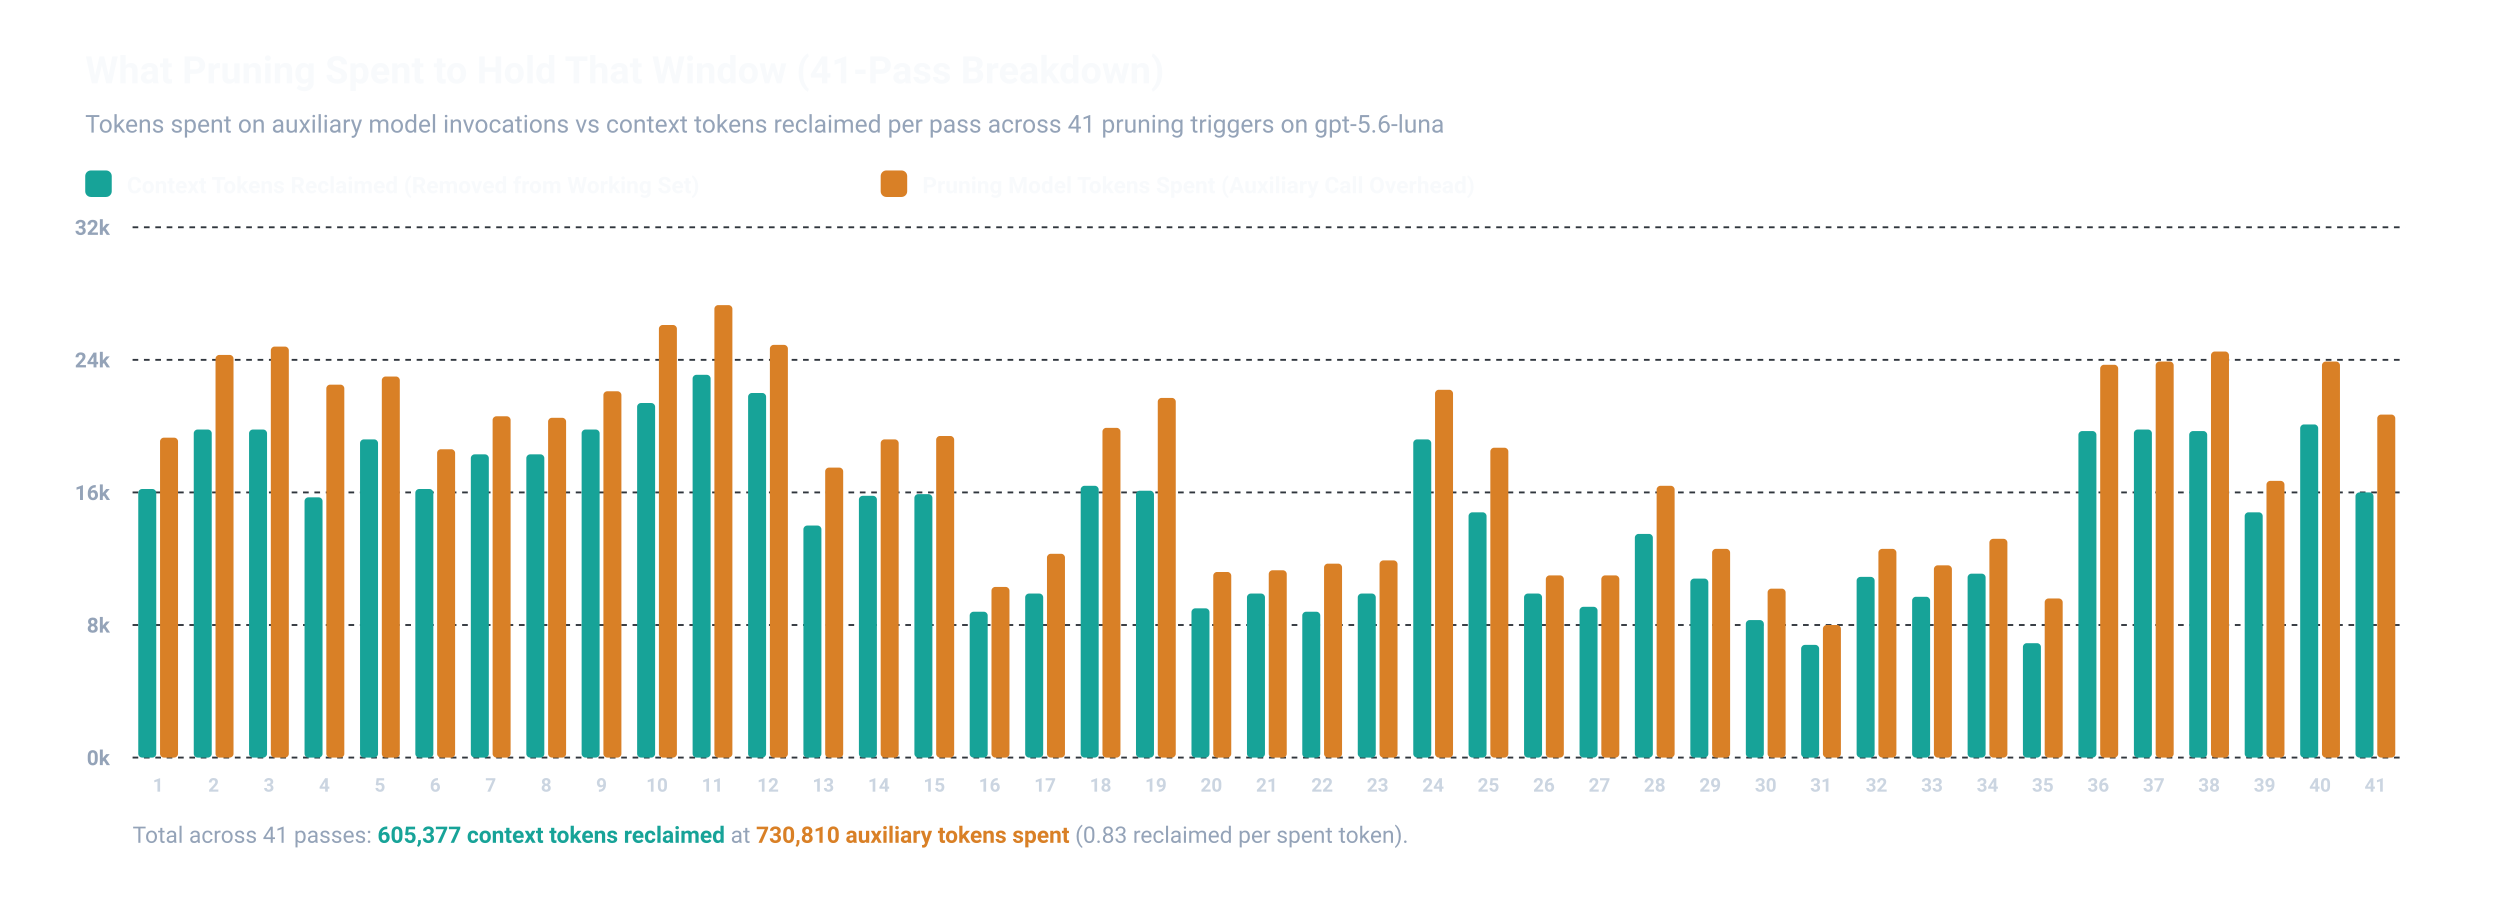
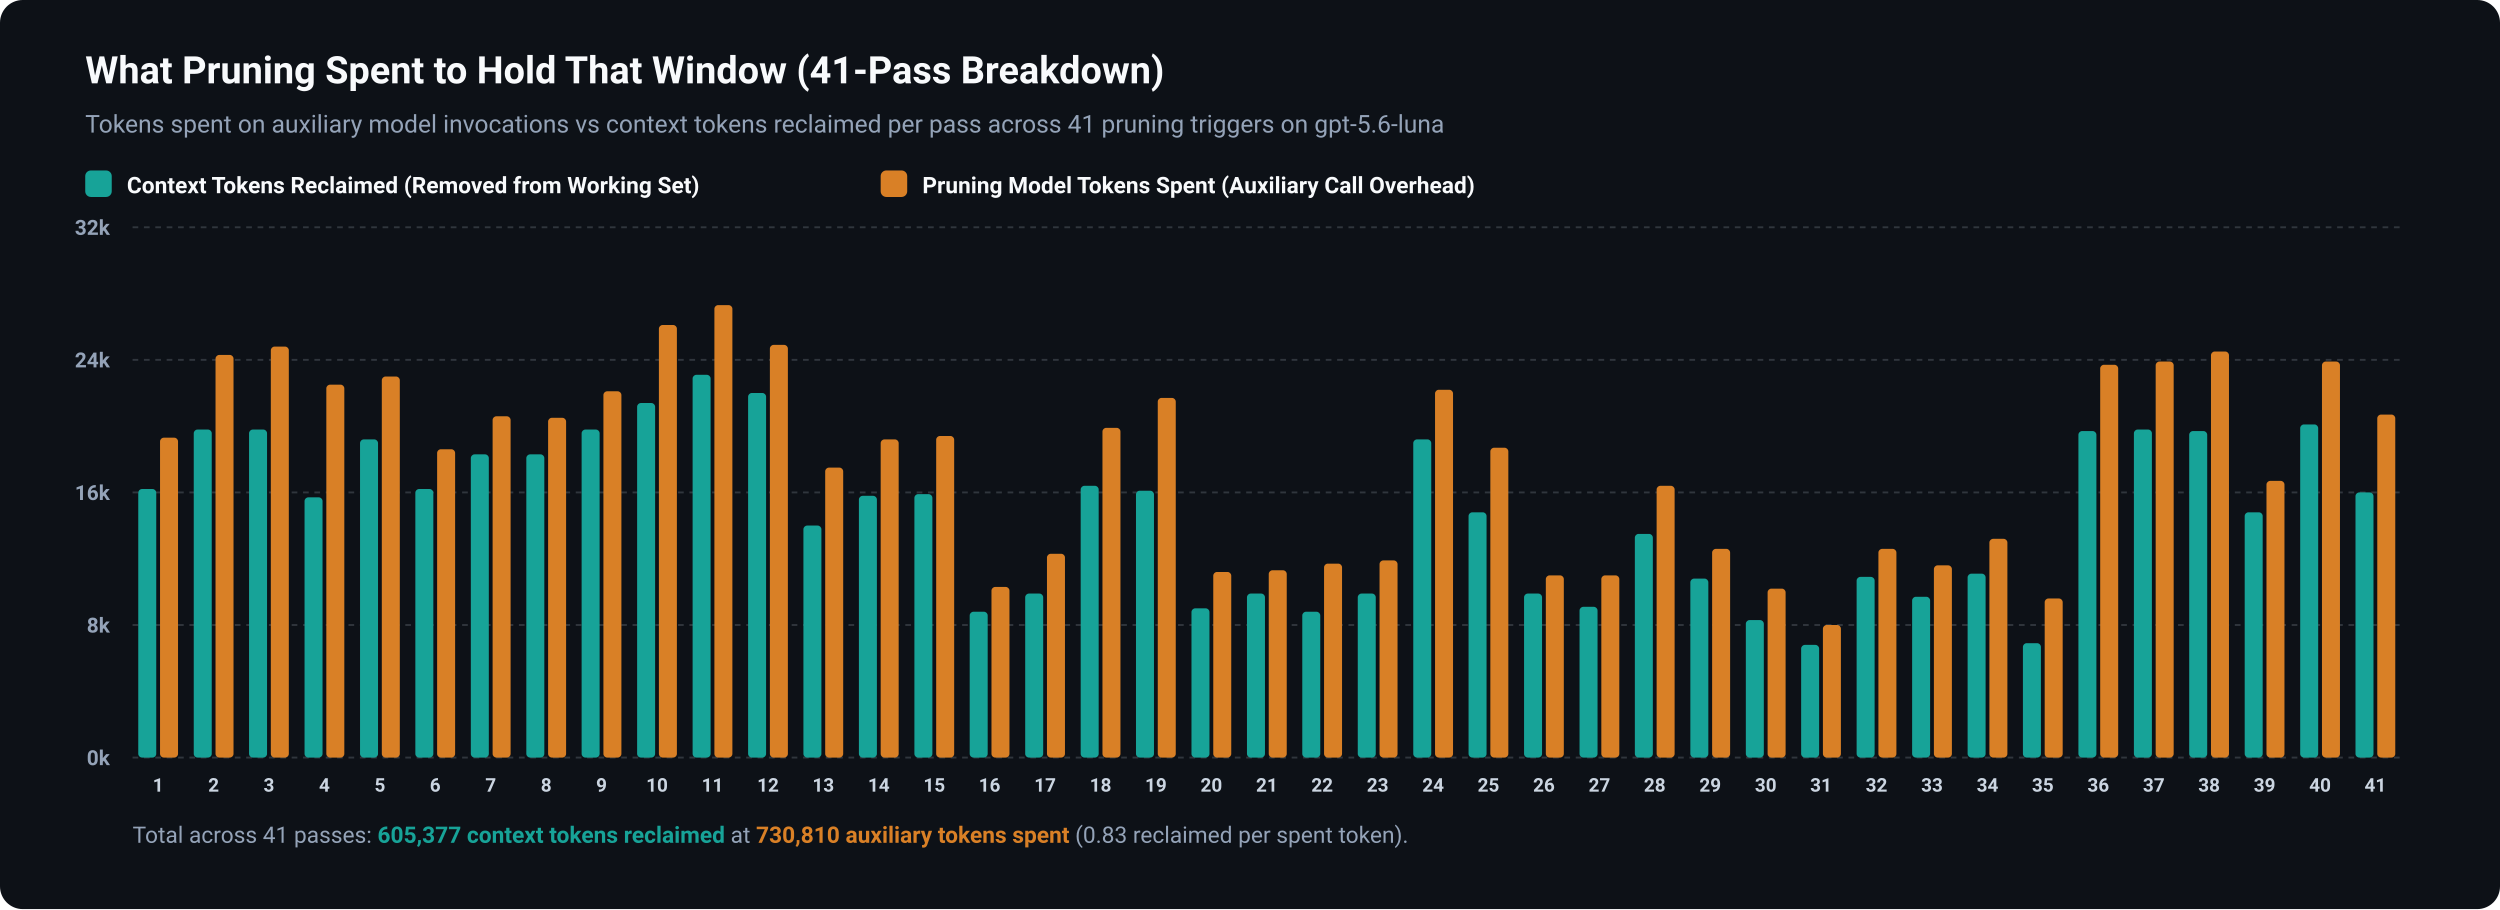
<svg xmlns="http://www.w3.org/2000/svg" width="1320" height="480" viewBox="0 0 1320 480" style="background-color: #0d1117; border-radius: 12px; font-family: -apple-system, BlinkMacSystemFont, 'Segoe UI', Roboto, Helvetica, Arial, sans-serif;">
+   <rect x="0" y="0" width="1320" height="480" fill="#0d1117" rx="12" />
  <text x="45" y="44" fill="#f8fafc" font-size="20" font-weight="700">What Pruning Spent to Hold That Window (41-Pass Breakdown)</text>
  <text x="45" y="70" fill="#94a3b8" font-size="13">Tokens spent on auxiliary model invocations vs context tokens reclaimed per pass across 41 pruning triggers on gpt-5.6-luna</text>
  <g transform="translate(45, 90)">
    <rect x="0" y="0" width="14" height="14" rx="3" fill="#17a398" />
    <text x="22" y="12" fill="#f8fafc" font-size="12" font-weight="600">Context Tokens Reclaimed (Removed from Working Set)</text>
    <rect x="420" y="0" width="14" height="14" rx="3" fill="#d98026" />
    <text x="442" y="12" fill="#f8fafc" font-size="12" font-weight="600">Pruning Model Tokens Spent (Auxiliary Call Overhead)</text>
  </g>
  <line x1="70" y1="400.0" x2="1270" y2="400.0" stroke="#30363d" stroke-width="1" stroke-dasharray="3 3" />
  <text x="58" y="404.0" fill="#94a3b8" font-size="11px" font-weight="600" text-anchor="end">0k</text>
  <line x1="70" y1="330.0" x2="1270" y2="330.0" stroke="#30363d" stroke-width="1" stroke-dasharray="3 3" />
  <text x="58" y="334.0" fill="#94a3b8" font-size="11px" font-weight="600" text-anchor="end">8k</text>
  <line x1="70" y1="260.0" x2="1270" y2="260.0" stroke="#30363d" stroke-width="1" stroke-dasharray="3 3" />
  <text x="58" y="264.0" fill="#94a3b8" font-size="11px" font-weight="600" text-anchor="end">16k</text>
  <line x1="70" y1="190.0" x2="1270" y2="190.0" stroke="#30363d" stroke-width="1" stroke-dasharray="3 3" />
  <text x="58" y="194.0" fill="#94a3b8" font-size="11px" font-weight="600" text-anchor="end">24k</text>
  <line x1="70" y1="120.0" x2="1270" y2="120.0" stroke="#30363d" stroke-width="1" stroke-dasharray="3 3" />
  <text x="58" y="124.0" fill="#94a3b8" font-size="11px" font-weight="600" text-anchor="end">32k</text>
  <rect x="73.0" y="258.2" width="9.5" height="141.8" rx="2" fill="#17a398" />
  <rect x="84.5" y="231.1" width="9.5" height="168.9" rx="2" fill="#d98026" />
  <text x="83.5" y="418" fill="#cbd5e1" font-size="10px" font-weight="600" text-anchor="middle">1</text>
  <rect x="102.3" y="226.8" width="9.5" height="173.2" rx="2" fill="#17a398" />
  <rect x="113.8" y="187.4" width="9.5" height="212.6" rx="2" fill="#d98026" />
  <text x="112.8" y="418" fill="#cbd5e1" font-size="10px" font-weight="600" text-anchor="middle">2</text>
  <rect x="131.5" y="226.8" width="9.5" height="173.2" rx="2" fill="#17a398" />
  <rect x="143.0" y="183.0" width="9.5" height="217.0" rx="2" fill="#d98026" />
  <text x="142.0" y="418" fill="#cbd5e1" font-size="10px" font-weight="600" text-anchor="middle">3</text>
  <rect x="160.8" y="262.6" width="9.5" height="137.4" rx="2" fill="#17a398" />
  <rect x="172.3" y="203.1" width="9.5" height="196.9" rx="2" fill="#d98026" />
  <text x="171.3" y="418" fill="#cbd5e1" font-size="10px" font-weight="600" text-anchor="middle">4</text>
  <rect x="190.1" y="232.0" width="9.5" height="168.0" rx="2" fill="#17a398" />
  <rect x="201.6" y="198.8" width="9.5" height="201.2" rx="2" fill="#d98026" />
  <text x="200.6" y="418" fill="#cbd5e1" font-size="10px" font-weight="600" text-anchor="middle">5</text>
  <rect x="219.3" y="258.2" width="9.5" height="141.8" rx="2" fill="#17a398" />
  <rect x="230.8" y="237.2" width="9.5" height="162.8" rx="2" fill="#d98026" />
  <text x="229.8" y="418" fill="#cbd5e1" font-size="10px" font-weight="600" text-anchor="middle">6</text>
  <rect x="248.6" y="239.9" width="9.5" height="160.1" rx="2" fill="#17a398" />
  <rect x="260.1" y="219.8" width="9.5" height="180.2" rx="2" fill="#d98026" />
  <text x="259.1" y="418" fill="#cbd5e1" font-size="10px" font-weight="600" text-anchor="middle">7</text>
  <rect x="277.9" y="239.9" width="9.5" height="160.1" rx="2" fill="#17a398" />
  <rect x="289.4" y="220.6" width="9.5" height="179.4" rx="2" fill="#d98026" />
  <text x="288.4" y="418" fill="#cbd5e1" font-size="10px" font-weight="600" text-anchor="middle">8</text>
  <rect x="307.1" y="226.8" width="9.5" height="173.2" rx="2" fill="#17a398" />
  <rect x="318.6" y="206.6" width="9.5" height="193.4" rx="2" fill="#d98026" />
  <text x="317.6" y="418" fill="#cbd5e1" font-size="10px" font-weight="600" text-anchor="middle">9</text>
  <rect x="336.4" y="212.8" width="9.5" height="187.2" rx="2" fill="#17a398" />
  <rect x="347.9" y="171.6" width="9.5" height="228.4" rx="2" fill="#d98026" />
  <text x="346.9" y="418" fill="#cbd5e1" font-size="10px" font-weight="600" text-anchor="middle">10</text>
  <rect x="365.7" y="197.9" width="9.5" height="202.1" rx="2" fill="#17a398" />
  <rect x="377.2" y="161.1" width="9.5" height="238.9" rx="2" fill="#d98026" />
  <text x="376.2" y="418" fill="#cbd5e1" font-size="10px" font-weight="600" text-anchor="middle">11</text>
  <rect x="395.0" y="207.5" width="9.5" height="192.5" rx="2" fill="#17a398" />
  <rect x="406.5" y="182.1" width="9.5" height="217.9" rx="2" fill="#d98026" />
  <text x="405.5" y="418" fill="#cbd5e1" font-size="10px" font-weight="600" text-anchor="middle">12</text>
  <rect x="424.2" y="277.5" width="9.5" height="122.5" rx="2" fill="#17a398" />
  <rect x="435.7" y="246.9" width="9.5" height="153.1" rx="2" fill="#d98026" />
  <text x="434.7" y="418" fill="#cbd5e1" font-size="10px" font-weight="600" text-anchor="middle">13</text>
  <rect x="453.5" y="261.8" width="9.5" height="138.2" rx="2" fill="#17a398" />
  <rect x="465.0" y="232.0" width="9.5" height="168.0" rx="2" fill="#d98026" />
  <text x="464.0" y="418" fill="#cbd5e1" font-size="10px" font-weight="600" text-anchor="middle">14</text>
  <rect x="482.8" y="260.9" width="9.5" height="139.1" rx="2" fill="#17a398" />
  <rect x="494.3" y="230.2" width="9.5" height="169.8" rx="2" fill="#d98026" />
  <text x="493.3" y="418" fill="#cbd5e1" font-size="10px" font-weight="600" text-anchor="middle">15</text>
  <rect x="512.0" y="323.0" width="9.5" height="77.0" rx="2" fill="#17a398" />
  <rect x="523.5" y="309.9" width="9.5" height="90.1" rx="2" fill="#d98026" />
  <text x="522.5" y="418" fill="#cbd5e1" font-size="10px" font-weight="600" text-anchor="middle">16</text>
  <rect x="541.3" y="313.4" width="9.5" height="86.6" rx="2" fill="#17a398" />
  <rect x="552.8" y="292.4" width="9.5" height="107.6" rx="2" fill="#d98026" />
  <text x="551.8" y="418" fill="#cbd5e1" font-size="10px" font-weight="600" text-anchor="middle">17</text>
  <rect x="570.6" y="256.5" width="9.5" height="143.5" rx="2" fill="#17a398" />
  <rect x="582.1" y="225.9" width="9.5" height="174.1" rx="2" fill="#d98026" />
  <text x="581.1" y="418" fill="#cbd5e1" font-size="10px" font-weight="600" text-anchor="middle">18</text>
  <rect x="599.8" y="259.1" width="9.5" height="140.9" rx="2" fill="#17a398" />
  <rect x="611.3" y="210.1" width="9.5" height="189.9" rx="2" fill="#d98026" />
  <text x="610.3" y="418" fill="#cbd5e1" font-size="10px" font-weight="600" text-anchor="middle">19</text>
  <rect x="629.1" y="321.2" width="9.5" height="78.8" rx="2" fill="#17a398" />
  <rect x="640.6" y="302.0" width="9.5" height="98.0" rx="2" fill="#d98026" />
  <text x="639.6" y="418" fill="#cbd5e1" font-size="10px" font-weight="600" text-anchor="middle">20</text>
  <rect x="658.4" y="313.4" width="9.5" height="86.6" rx="2" fill="#17a398" />
  <rect x="669.9" y="301.1" width="9.5" height="98.9" rx="2" fill="#d98026" />
  <text x="668.9" y="418" fill="#cbd5e1" font-size="10px" font-weight="600" text-anchor="middle">21</text>
  <rect x="687.6" y="323.0" width="9.5" height="77.0" rx="2" fill="#17a398" />
  <rect x="699.1" y="297.6" width="9.5" height="102.4" rx="2" fill="#d98026" />
  <text x="698.1" y="418" fill="#cbd5e1" font-size="10px" font-weight="600" text-anchor="middle">22</text>
  <rect x="716.9" y="313.4" width="9.5" height="86.6" rx="2" fill="#17a398" />
  <rect x="728.4" y="295.9" width="9.5" height="104.1" rx="2" fill="#d98026" />
  <text x="727.4" y="418" fill="#cbd5e1" font-size="10px" font-weight="600" text-anchor="middle">23</text>
  <rect x="746.2" y="232.0" width="9.5" height="168.0" rx="2" fill="#17a398" />
  <rect x="757.7" y="205.8" width="9.5" height="194.2" rx="2" fill="#d98026" />
  <text x="756.7" y="418" fill="#cbd5e1" font-size="10px" font-weight="600" text-anchor="middle">24</text>
  <rect x="775.4" y="270.5" width="9.5" height="129.5" rx="2" fill="#17a398" />
  <rect x="786.9" y="236.4" width="9.5" height="163.6" rx="2" fill="#d98026" />
  <text x="785.9" y="418" fill="#cbd5e1" font-size="10px" font-weight="600" text-anchor="middle">25</text>
  <rect x="804.7" y="313.4" width="9.5" height="86.6" rx="2" fill="#17a398" />
  <rect x="816.2" y="303.8" width="9.5" height="96.2" rx="2" fill="#d98026" />
  <text x="815.2" y="418" fill="#cbd5e1" font-size="10px" font-weight="600" text-anchor="middle">26</text>
  <rect x="834.0" y="320.4" width="9.5" height="79.6" rx="2" fill="#17a398" />
  <rect x="845.5" y="303.8" width="9.5" height="96.2" rx="2" fill="#d98026" />
  <text x="844.5" y="418" fill="#cbd5e1" font-size="10px" font-weight="600" text-anchor="middle">27</text>
  <rect x="863.2" y="281.9" width="9.5" height="118.1" rx="2" fill="#17a398" />
  <rect x="874.7" y="256.5" width="9.5" height="143.5" rx="2" fill="#d98026" />
  <text x="873.7" y="418" fill="#cbd5e1" font-size="10px" font-weight="600" text-anchor="middle">28</text>
  <rect x="892.5" y="305.5" width="9.5" height="94.5" rx="2" fill="#17a398" />
  <rect x="904.0" y="289.8" width="9.5" height="110.2" rx="2" fill="#d98026" />
  <text x="903.0" y="418" fill="#cbd5e1" font-size="10px" font-weight="600" text-anchor="middle">29</text>
  <rect x="921.8" y="327.4" width="9.5" height="72.6" rx="2" fill="#17a398" />
  <rect x="933.3" y="310.8" width="9.5" height="89.2" rx="2" fill="#d98026" />
  <text x="932.3" y="418" fill="#cbd5e1" font-size="10px" font-weight="600" text-anchor="middle">30</text>
  <rect x="951.0" y="340.5" width="9.5" height="59.5" rx="2" fill="#17a398" />
  <rect x="962.5" y="330.0" width="9.5" height="70.0" rx="2" fill="#d98026" />
  <text x="961.5" y="418" fill="#cbd5e1" font-size="10px" font-weight="600" text-anchor="middle">31</text>
  <rect x="980.3" y="304.6" width="9.5" height="95.4" rx="2" fill="#17a398" />
  <rect x="991.8" y="289.8" width="9.5" height="110.2" rx="2" fill="#d98026" />
  <text x="990.8" y="418" fill="#cbd5e1" font-size="10px" font-weight="600" text-anchor="middle">32</text>
  <rect x="1009.6" y="315.1" width="9.5" height="84.9" rx="2" fill="#17a398" />
  <rect x="1021.1" y="298.5" width="9.5" height="101.5" rx="2" fill="#d98026" />
  <text x="1020.1" y="418" fill="#cbd5e1" font-size="10px" font-weight="600" text-anchor="middle">33</text>
  <rect x="1038.9" y="302.9" width="9.5" height="97.1" rx="2" fill="#17a398" />
  <rect x="1050.4" y="284.5" width="9.5" height="115.5" rx="2" fill="#d98026" />
  <text x="1049.4" y="418" fill="#cbd5e1" font-size="10px" font-weight="600" text-anchor="middle">34</text>
  <rect x="1068.1" y="339.6" width="9.5" height="60.4" rx="2" fill="#17a398" />
  <rect x="1079.6" y="316.0" width="9.5" height="84.0" rx="2" fill="#d98026" />
  <text x="1078.6" y="418" fill="#cbd5e1" font-size="10px" font-weight="600" text-anchor="middle">35</text>
  <rect x="1097.4" y="227.6" width="9.5" height="172.4" rx="2" fill="#17a398" />
  <rect x="1108.9" y="192.6" width="9.5" height="207.4" rx="2" fill="#d98026" />
  <text x="1107.9" y="418" fill="#cbd5e1" font-size="10px" font-weight="600" text-anchor="middle">36</text>
  <rect x="1126.7" y="226.8" width="9.5" height="173.2" rx="2" fill="#17a398" />
  <rect x="1138.2" y="190.9" width="9.5" height="209.1" rx="2" fill="#d98026" />
  <text x="1137.2" y="418" fill="#cbd5e1" font-size="10px" font-weight="600" text-anchor="middle">37</text>
  <rect x="1155.9" y="227.6" width="9.5" height="172.4" rx="2" fill="#17a398" />
  <rect x="1167.4" y="185.6" width="9.5" height="214.4" rx="2" fill="#d98026" />
  <text x="1166.4" y="418" fill="#cbd5e1" font-size="10px" font-weight="600" text-anchor="middle">38</text>
  <rect x="1185.2" y="270.5" width="9.5" height="129.5" rx="2" fill="#17a398" />
  <rect x="1196.7" y="253.9" width="9.5" height="146.1" rx="2" fill="#d98026" />
  <text x="1195.7" y="418" fill="#cbd5e1" font-size="10px" font-weight="600" text-anchor="middle">39</text>
  <rect x="1214.5" y="224.1" width="9.5" height="175.9" rx="2" fill="#17a398" />
  <rect x="1226.0" y="190.9" width="9.5" height="209.1" rx="2" fill="#d98026" />
  <text x="1225.0" y="418" fill="#cbd5e1" font-size="10px" font-weight="600" text-anchor="middle">40</text>
  <rect x="1243.7" y="260.0" width="9.5" height="140.0" rx="2" fill="#17a398" />
  <rect x="1255.2" y="218.9" width="9.5" height="181.1" rx="2" fill="#d98026" />
  <text x="1254.2" y="418" fill="#cbd5e1" font-size="10px" font-weight="600" text-anchor="middle">41</text>
  <text x="70" y="445" fill="#94a3b8" font-size="12px">Total across 41 passes: <tspan fill="#17a398" font-weight="700">605,377 context tokens reclaimed</tspan> at <tspan fill="#d98026" font-weight="700">730,810 auxiliary tokens spent</tspan> (0.83 reclaimed per spent token).</text>
</svg>
